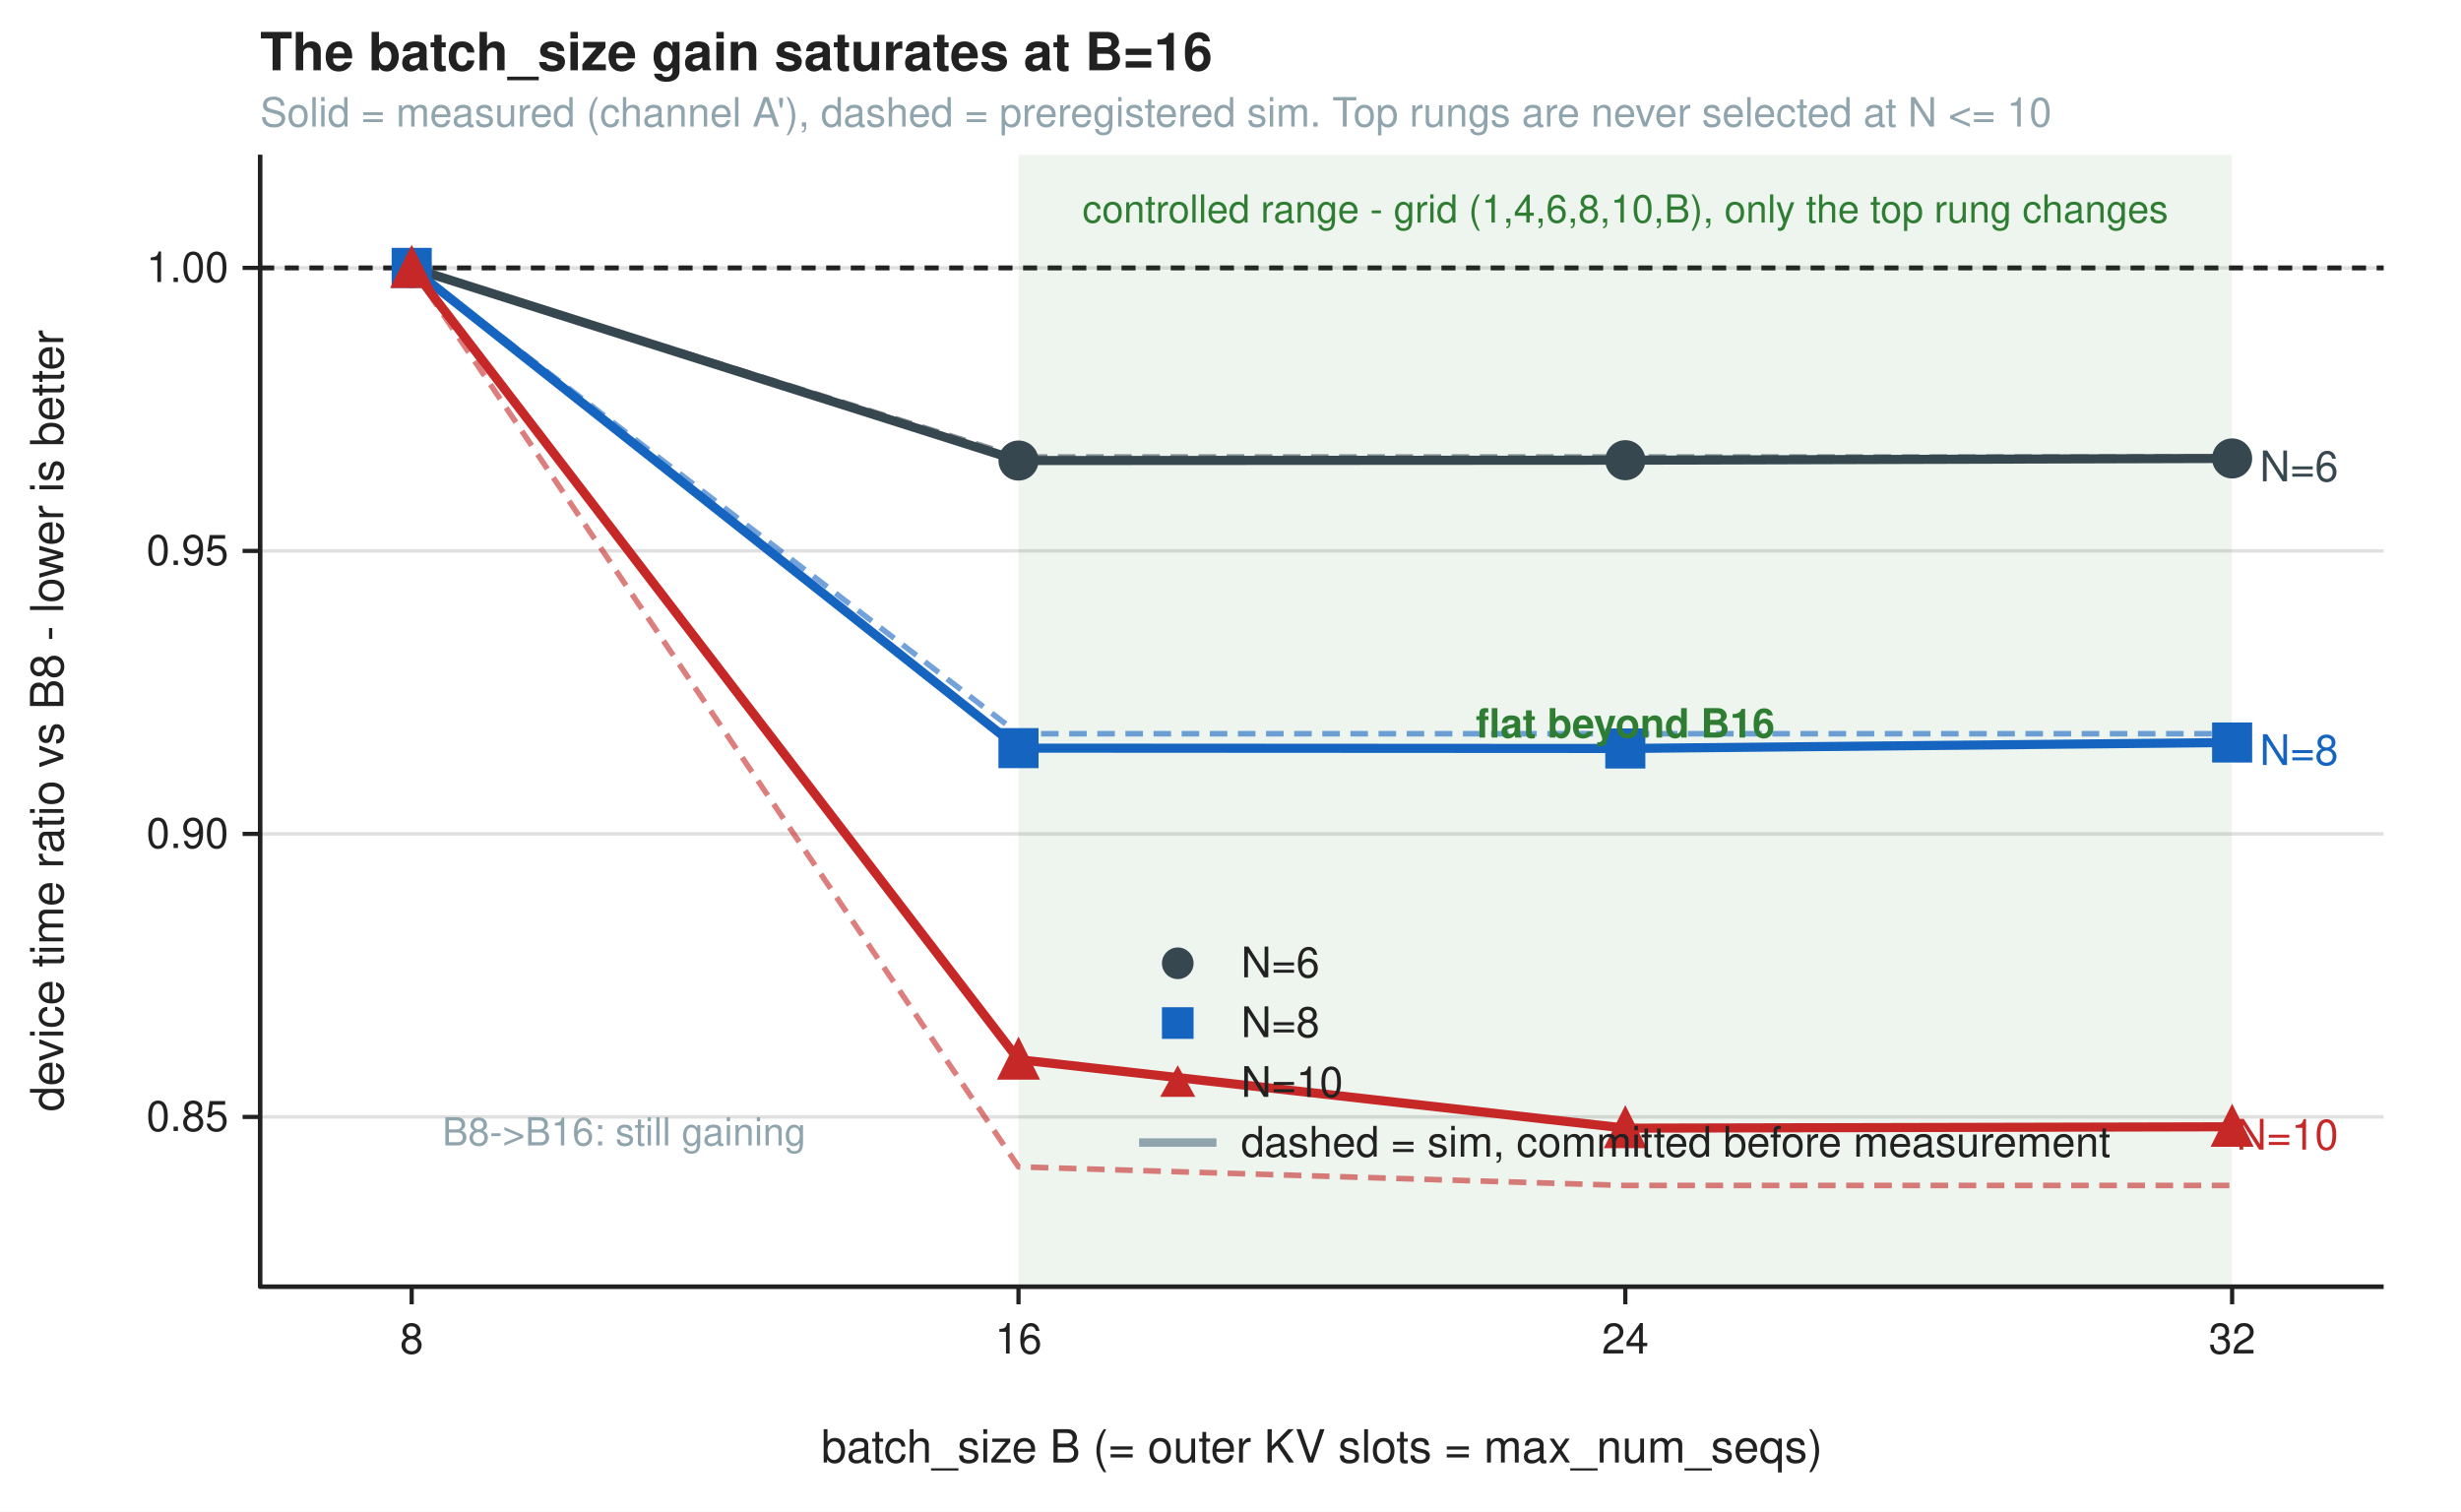
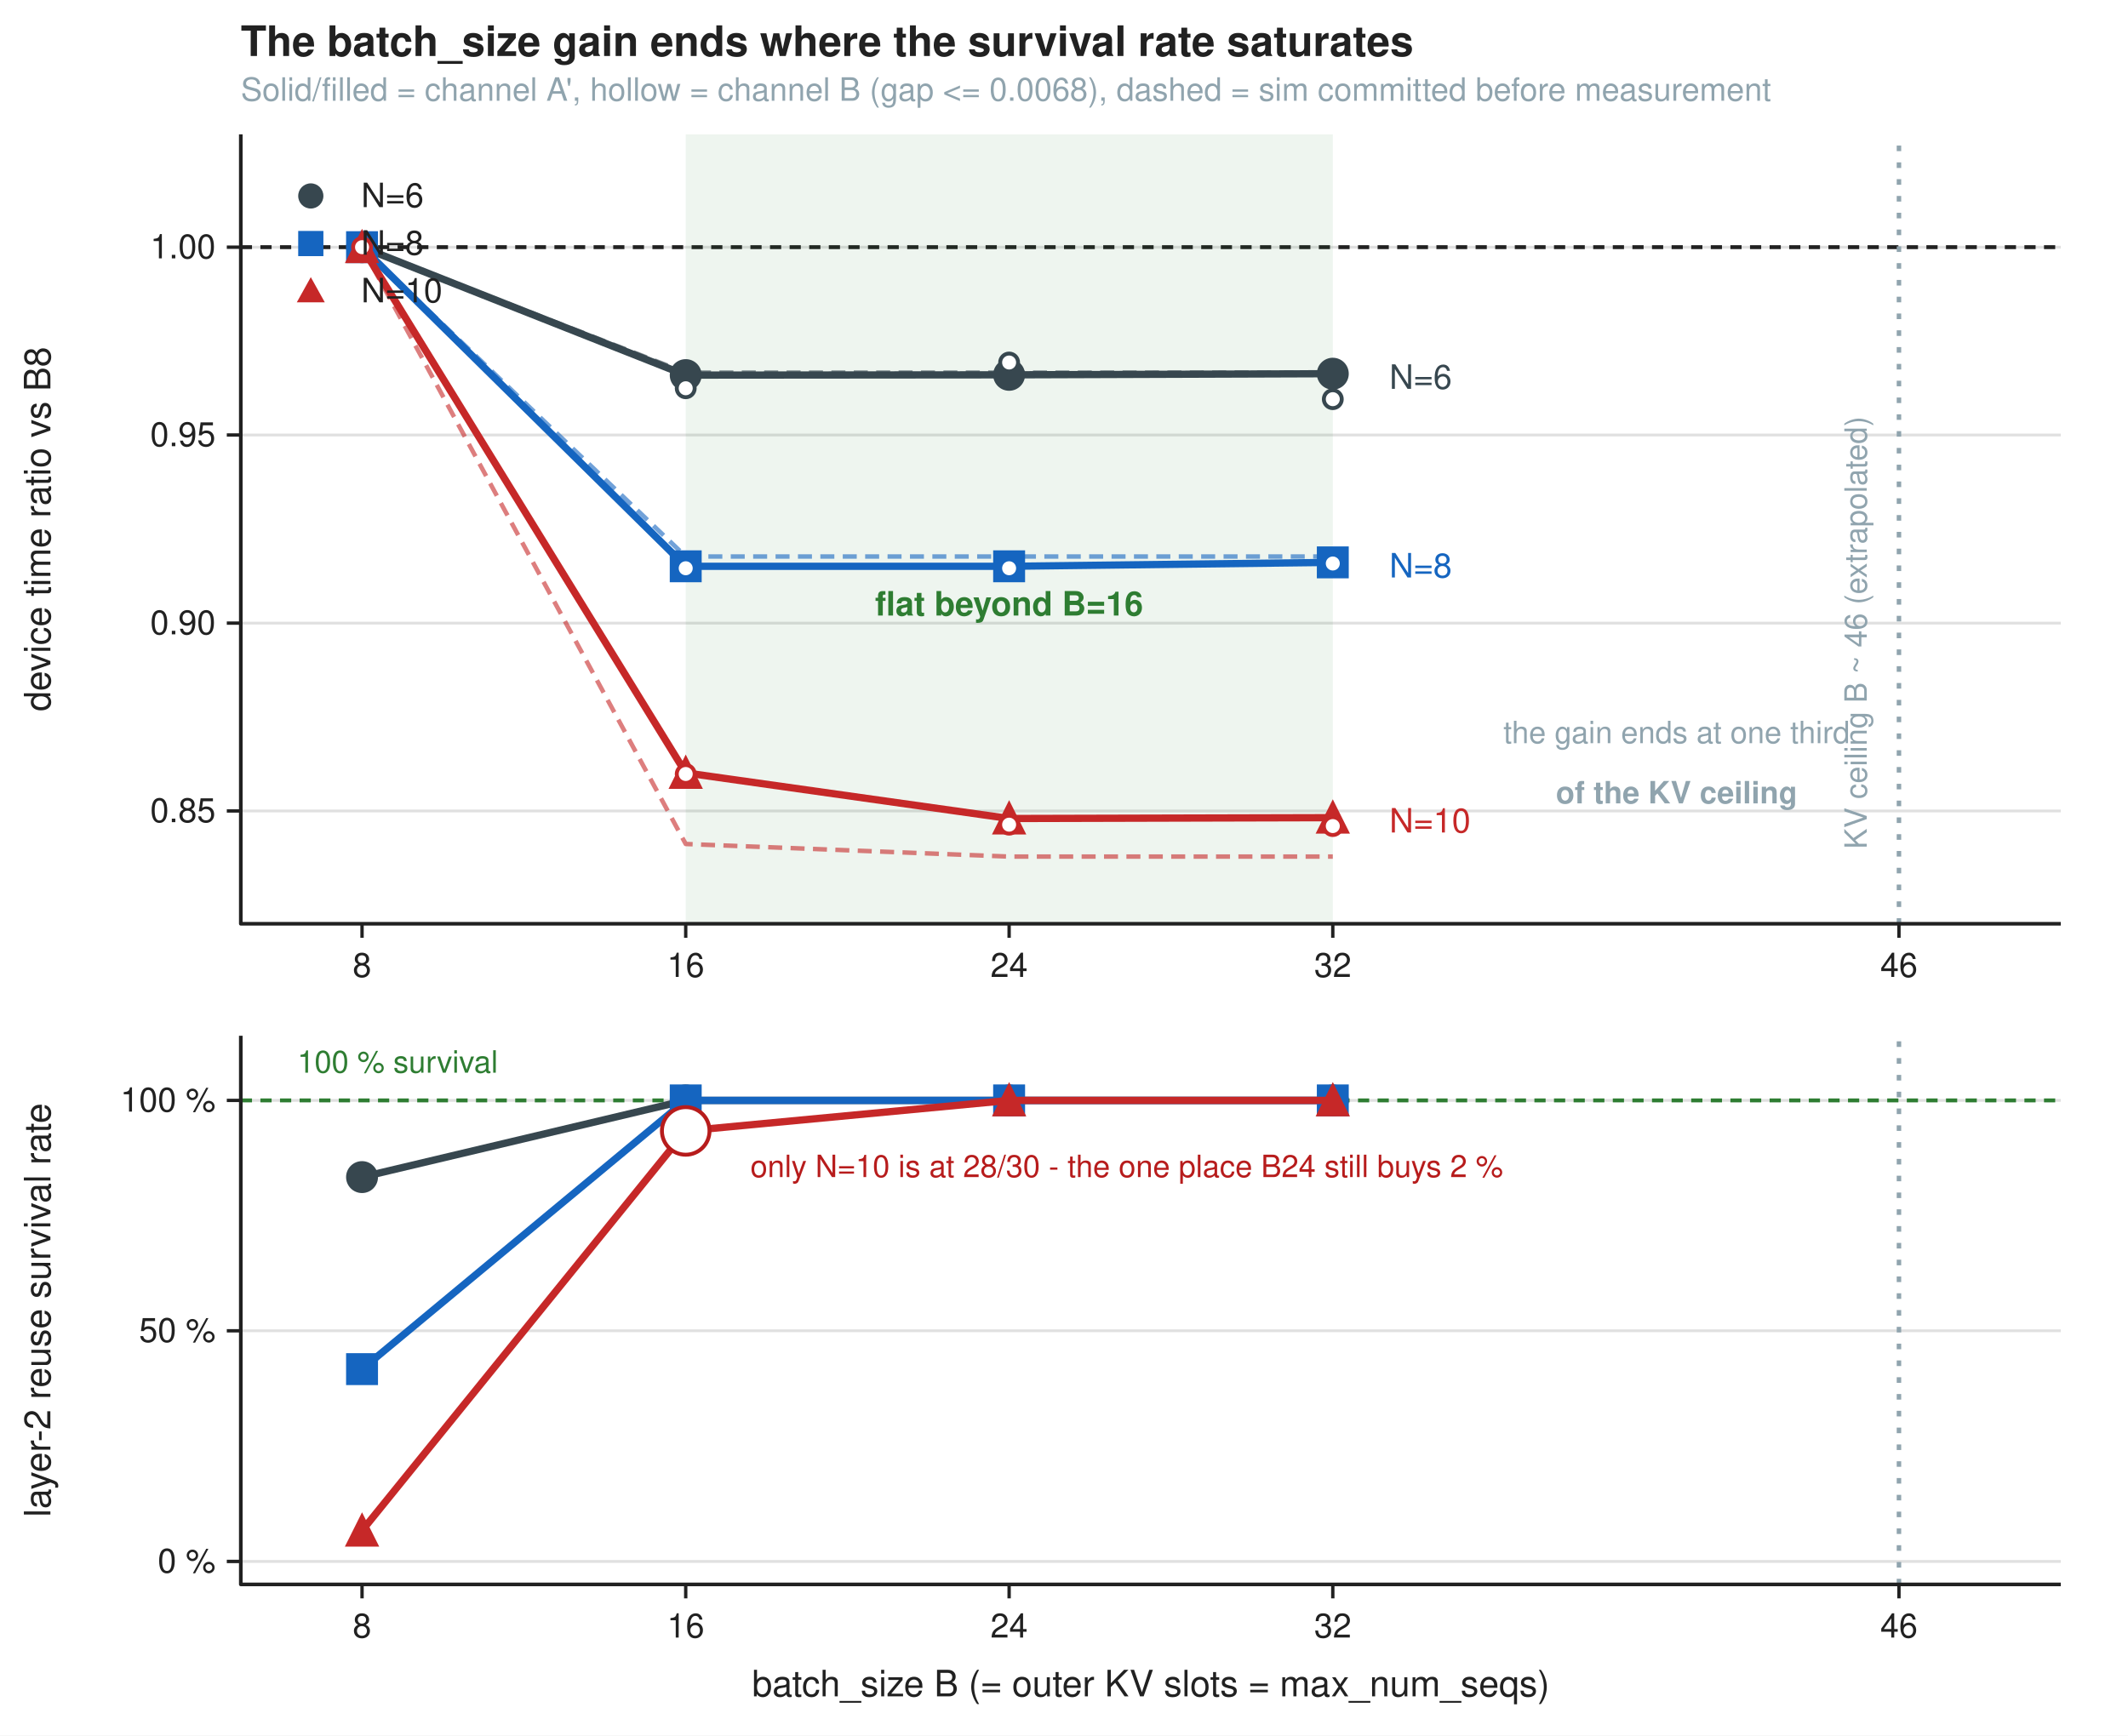
- <svg xmlns="http://www.w3.org/2000/svg" width="700" height="430" viewBox="0 0 700 430">
-   <rect width="700" height="430" fill="#ffffff" />
-   <path d="M74.0,317.7 L678.0,317.7" fill="none" stroke="#e0e0e0" stroke-width="1" stroke-opacity="1.0" stroke-linejoin="round" />
-   <path d="M74.0,237.2 L678.0,237.2" fill="none" stroke="#e0e0e0" stroke-width="1" stroke-opacity="1.0" stroke-linejoin="round" />
-   <path d="M74.0,156.7 L678.0,156.7" fill="none" stroke="#e0e0e0" stroke-width="1" stroke-opacity="1.0" stroke-linejoin="round" />
-   <path d="M74.0,76.2 L678.0,76.2" fill="none" stroke="#e0e0e0" stroke-width="1" stroke-opacity="1.0" stroke-linejoin="round" />
-   <path d="M74.0,76.2 L678.0,76.2" fill="none" stroke="#212121" stroke-width="1.4" stroke-opacity="1.0" stroke-linejoin="round" stroke-dasharray="4 3" />
-   <rect x="289.7" y="44.0" width="345.1" height="322.0" fill="#2e7d32" fill-opacity="0.08" />
-   <text x="462.3" y="63.3" font-size="11" text-anchor="middle" fill="#2e7d32" font-weight="normal" font-family="Helvetica,Arial,sans-serif">controlled range - grid (1,4,6,8,10,B), only the top rung changes</text>
-   <path d="M117.1,76.2 L289.7,130.0 L462.3,130.0 L634.9,130.0" fill="none" stroke="#37474f" stroke-width="1.6" stroke-opacity="0.6" stroke-linejoin="round" stroke-dasharray="5 3" />
-   <path d="M117.1,76.2 L289.7,131.0 L462.3,130.9 L634.9,130.4" fill="none" stroke="#37474f" stroke-width="2.6" stroke-opacity="1.0" stroke-linejoin="round" />
-   <circle cx="117.1" cy="76.2" r="5" fill="#37474f" stroke="#37474f" stroke-width="1.4" />
-   <circle cx="289.7" cy="131.0" r="5" fill="#37474f" stroke="#37474f" stroke-width="1.4" />
-   <circle cx="462.3" cy="130.9" r="5" fill="#37474f" stroke="#37474f" stroke-width="1.4" />
-   <circle cx="634.9" cy="130.4" r="5" fill="#37474f" stroke="#37474f" stroke-width="1.4" />
-   <text x="665.1" y="136.9" font-size="12" text-anchor="end" fill="#37474f" font-weight="normal" font-family="Helvetica,Arial,sans-serif">N=6</text>
-   <path d="M117.1,76.2 L289.7,208.7 L462.3,208.7 L634.9,208.7" fill="none" stroke="#1565c0" stroke-width="1.6" stroke-opacity="0.6" stroke-linejoin="round" stroke-dasharray="5 3" />
-   <path d="M117.1,76.2 L289.7,212.8 L462.3,212.9 L634.9,211.2" fill="none" stroke="#1565c0" stroke-width="2.6" stroke-opacity="1.0" stroke-linejoin="round" />
-   <rect x="112.1" y="71.2" width="10.0" height="10.0" fill="#1565c0" fill-opacity="1.0" stroke="#1565c0" stroke-width="1.4" />
-   <rect x="284.7" y="207.8" width="10.0" height="10.0" fill="#1565c0" fill-opacity="1.0" stroke="#1565c0" stroke-width="1.4" />
-   <rect x="457.3" y="207.9" width="10.0" height="10.0" fill="#1565c0" fill-opacity="1.0" stroke="#1565c0" stroke-width="1.4" />
-   <rect x="629.9" y="206.2" width="10.0" height="10.0" fill="#1565c0" fill-opacity="1.0" stroke="#1565c0" stroke-width="1.4" />
-   <text x="665.1" y="217.6" font-size="12" text-anchor="end" fill="#1565c0" font-weight="normal" font-family="Helvetica,Arial,sans-serif">N=8</text>
-   <path d="M117.1,76.2 L289.7,331.9 L462.3,337.2 L634.9,337.2" fill="none" stroke="#c62828" stroke-width="1.6" stroke-opacity="0.6" stroke-linejoin="round" stroke-dasharray="5 3" />
-   <path d="M117.1,76.2 L289.7,301.4 L462.3,320.9 L634.9,320.5" fill="none" stroke="#c62828" stroke-width="2.6" stroke-opacity="1.0" stroke-linejoin="round" />
-   <polygon points="117.1,71.2 122.1,81.2 112.1,81.2" fill="#c62828" fill-opacity="1.0" stroke="#c62828" stroke-width="1.4" />
-   <polygon points="289.7,296.4 294.7,306.4 284.7,306.4" fill="#c62828" fill-opacity="1.0" stroke="#c62828" stroke-width="1.4" />
-   <polygon points="462.3,315.9 467.3,325.9 457.3,325.9" fill="#c62828" fill-opacity="1.0" stroke="#c62828" stroke-width="1.4" />
-   <polygon points="634.9,315.5 639.9,325.5 629.9,325.5" fill="#c62828" fill-opacity="1.0" stroke="#c62828" stroke-width="1.4" />
-   <text x="665.1" y="327.0" font-size="12" text-anchor="end" fill="#c62828" font-weight="normal" font-family="Helvetica,Arial,sans-serif">N=10</text>
-   <text x="125.8" y="325.8" font-size="11" text-anchor="start" fill="#90a4ae" font-weight="normal" font-family="Helvetica,Arial,sans-serif">B8-&gt;B16: still gaining</text>
-   <text x="462.3" y="209.8" font-size="11.5" text-anchor="middle" fill="#2e7d32" font-weight="bold" font-family="Helvetica,Arial,sans-serif">flat beyond B16</text>
-   <path d="M74.0,44.0 L74.0,366.0 L678.0,366.0" fill="none" stroke="#212121" stroke-width="1.3" stroke-opacity="1.0" stroke-linejoin="round" />
-   <path d="M117.1,366.0 L117.1,371.0" fill="none" stroke="#212121" stroke-width="1.2" stroke-opacity="1.0" stroke-linejoin="round" />
-   <text x="117.1" y="385.0" font-size="12" text-anchor="middle" fill="#212121" font-weight="normal" font-family="Helvetica,Arial,sans-serif">8</text>
-   <path d="M289.7,366.0 L289.7,371.0" fill="none" stroke="#212121" stroke-width="1.2" stroke-opacity="1.0" stroke-linejoin="round" />
-   <text x="289.7" y="385.0" font-size="12" text-anchor="middle" fill="#212121" font-weight="normal" font-family="Helvetica,Arial,sans-serif">16</text>
-   <path d="M462.3,366.0 L462.3,371.0" fill="none" stroke="#212121" stroke-width="1.2" stroke-opacity="1.0" stroke-linejoin="round" />
-   <text x="462.3" y="385.0" font-size="12" text-anchor="middle" fill="#212121" font-weight="normal" font-family="Helvetica,Arial,sans-serif">24</text>
-   <path d="M634.9,366.0 L634.9,371.0" fill="none" stroke="#212121" stroke-width="1.2" stroke-opacity="1.0" stroke-linejoin="round" />
-   <text x="634.9" y="385.0" font-size="12" text-anchor="middle" fill="#212121" font-weight="normal" font-family="Helvetica,Arial,sans-serif">32</text>
-   <path d="M69.0,317.7 L74.0,317.7" fill="none" stroke="#212121" stroke-width="1.2" stroke-opacity="1.0" stroke-linejoin="round" />
-   <text x="65.0" y="321.7" font-size="12" text-anchor="end" fill="#212121" font-weight="normal" font-family="Helvetica,Arial,sans-serif">0.85</text>
-   <path d="M69.0,237.2 L74.0,237.2" fill="none" stroke="#212121" stroke-width="1.2" stroke-opacity="1.0" stroke-linejoin="round" />
-   <text x="65.0" y="241.2" font-size="12" text-anchor="end" fill="#212121" font-weight="normal" font-family="Helvetica,Arial,sans-serif">0.90</text>
-   <path d="M69.0,156.7 L74.0,156.7" fill="none" stroke="#212121" stroke-width="1.2" stroke-opacity="1.0" stroke-linejoin="round" />
-   <text x="65.0" y="160.7" font-size="12" text-anchor="end" fill="#212121" font-weight="normal" font-family="Helvetica,Arial,sans-serif">0.95</text>
-   <path d="M69.0,76.2 L74.0,76.2" fill="none" stroke="#212121" stroke-width="1.2" stroke-opacity="1.0" stroke-linejoin="round" />
-   <text x="65.0" y="80.2" font-size="12" text-anchor="end" fill="#212121" font-weight="normal" font-family="Helvetica,Arial,sans-serif">1.00</text>
-   <text x="376.0" y="416.0" font-size="13" text-anchor="middle" fill="#212121" font-weight="normal" font-family="Helvetica,Arial,sans-serif">batch_size B  (= outer KV slots = max_num_seqs)</text>
-   <text x="18.0" y="205.0" font-size="13" text-anchor="middle" fill="#212121" font-weight="normal" font-family="Helvetica,Arial,sans-serif" transform="rotate(-90 18.0 205.0)">device time ratio vs B8 - lower is better</text>
-   <text x="74.0" y="20.0" font-size="15" text-anchor="start" fill="#212121" font-weight="bold" font-family="Helvetica,Arial,sans-serif">The batch_size gain saturates at B=16</text>
-   <text x="74.0" y="36.0" font-size="11.5" text-anchor="start" fill="#90a4ae" font-weight="normal" font-family="Helvetica,Arial,sans-serif">Solid = measured (channel A'), dashed = preregistered sim. Top rungs are never selected at N &lt;= 10</text>
-   <circle cx="335.0" cy="274.0" r="4.5" fill="#37474f" stroke="#37474f" stroke-width="0" />
-   <text x="353.0" y="278.0" font-size="12" text-anchor="start" fill="#212121" font-weight="normal" font-family="Helvetica,Arial,sans-serif">N=6</text>
-   <rect x="330.5" y="286.5" width="9.0" height="9.0" fill="#1565c0" fill-opacity="1.0" />
-   <text x="353.0" y="295.0" font-size="12" text-anchor="start" fill="#212121" font-weight="normal" font-family="Helvetica,Arial,sans-serif">N=8</text>
-   <polygon points="335.0,303.0 340.0,312.0 330.0,312.0" fill="#c62828" fill-opacity="1.0" stroke="#c62828" stroke-width="0" />
-   <text x="353.0" y="312.0" font-size="12" text-anchor="start" fill="#212121" font-weight="normal" font-family="Helvetica,Arial,sans-serif">N=10</text>
-   <path d="M324.0,325.0 L346.0,325.0" fill="none" stroke="#90a4ae" stroke-width="2.4" stroke-opacity="1.0" stroke-linejoin="round" />
-   <text x="353.0" y="329.0" font-size="12" text-anchor="start" fill="#212121" font-weight="normal" font-family="Helvetica,Arial,sans-serif">dashed = sim, committed before measurement</text>
+ <svg xmlns="http://www.w3.org/2000/svg" width="760" height="620" viewBox="0 0 760 620">
+   <rect width="760" height="620" fill="#ffffff" />
+   <path d="M86.0,289.7 L736.0,289.7" fill="none" stroke="#e0e0e0" stroke-width="1" stroke-opacity="1.0" stroke-linejoin="round" />
+   <path d="M86.0,222.6 L736.0,222.6" fill="none" stroke="#e0e0e0" stroke-width="1" stroke-opacity="1.0" stroke-linejoin="round" />
+   <path d="M86.0,155.4 L736.0,155.4" fill="none" stroke="#e0e0e0" stroke-width="1" stroke-opacity="1.0" stroke-linejoin="round" />
+   <path d="M86.0,88.3 L736.0,88.3" fill="none" stroke="#e0e0e0" stroke-width="1" stroke-opacity="1.0" stroke-linejoin="round" />
+   <path d="M86.0,88.3 L736.0,88.3" fill="none" stroke="#212121" stroke-width="1.4" stroke-opacity="1.0" stroke-linejoin="round" stroke-dasharray="4 3" />
+   <rect x="244.9" y="48.0" width="231.1" height="282.0" fill="#2e7d32" fill-opacity="0.08" />
+   <path d="M678.2,330.0 L678.2,48.0" fill="none" stroke="#90a4ae" stroke-width="1.6" stroke-opacity="1.0" stroke-linejoin="round" stroke-dasharray="2 4" />
+   <text x="666.7" y="148.7" font-size="11" text-anchor="end" fill="#90a4ae" font-weight="normal" font-family="Helvetica,Arial,sans-serif" transform="rotate(-90 666.7 148.7)">KV ceiling B ~ 46 (extrapolated)</text>
+   <path d="M129.3,88.3 L244.9,133.1 L360.4,133.1 L476.0,133.1" fill="none" stroke="#37474f" stroke-width="1.6" stroke-opacity="0.6" stroke-linejoin="round" stroke-dasharray="5 3" />
+   <path d="M129.3,88.3 L244.9,134.0 L360.4,133.9 L476.0,133.5" fill="none" stroke="#37474f" stroke-width="2.6" stroke-opacity="1.0" stroke-linejoin="round" />
+   <circle cx="129.3" cy="88.3" r="5" fill="#37474f" stroke="#37474f" stroke-width="1.4" />
+   <circle cx="129.3" cy="88.3" r="3.2" fill="#ffffff" stroke="#37474f" stroke-width="1.4" />
+   <circle cx="244.9" cy="134.0" r="5" fill="#37474f" stroke="#37474f" stroke-width="1.4" />
+   <circle cx="244.9" cy="138.7" r="3.2" fill="#ffffff" stroke="#37474f" stroke-width="1.4" />
+   <circle cx="360.4" cy="133.9" r="5" fill="#37474f" stroke="#37474f" stroke-width="1.4" />
+   <circle cx="360.4" cy="129.5" r="3.2" fill="#ffffff" stroke="#37474f" stroke-width="1.4" />
+   <circle cx="476.0" cy="133.5" r="5" fill="#37474f" stroke="#37474f" stroke-width="1.4" />
+   <circle cx="476.0" cy="142.6" r="3.2" fill="#ffffff" stroke="#37474f" stroke-width="1.4" />
+   <text x="496.2" y="138.9" font-size="12" text-anchor="start" fill="#37474f" font-weight="normal" font-family="Helvetica,Arial,sans-serif">N=6</text>
+   <path d="M129.3,88.3 L244.9,198.8 L360.4,198.8 L476.0,198.8" fill="none" stroke="#1565c0" stroke-width="1.6" stroke-opacity="0.6" stroke-linejoin="round" stroke-dasharray="5 3" />
+   <path d="M129.3,88.3 L244.9,202.3 L360.4,202.3 L476.0,200.9" fill="none" stroke="#1565c0" stroke-width="2.6" stroke-opacity="1.0" stroke-linejoin="round" />
+   <rect x="124.3" y="83.3" width="10.0" height="10.0" fill="#1565c0" fill-opacity="1.0" stroke="#1565c0" stroke-width="1.4" />
+   <circle cx="129.3" cy="88.3" r="3.2" fill="#ffffff" stroke="#1565c0" stroke-width="1.4" />
+   <rect x="239.9" y="197.3" width="10.0" height="10.0" fill="#1565c0" fill-opacity="1.0" stroke="#1565c0" stroke-width="1.4" />
+   <circle cx="244.9" cy="203.0" r="3.2" fill="#ffffff" stroke="#1565c0" stroke-width="1.4" />
+   <rect x="355.4" y="197.3" width="10.0" height="10.0" fill="#1565c0" fill-opacity="1.0" stroke="#1565c0" stroke-width="1.4" />
+   <circle cx="360.4" cy="203.0" r="3.2" fill="#ffffff" stroke="#1565c0" stroke-width="1.4" />
+   <rect x="471.0" y="195.9" width="10.0" height="10.0" fill="#1565c0" fill-opacity="1.0" stroke="#1565c0" stroke-width="1.4" />
+   <circle cx="476.0" cy="201.3" r="3.2" fill="#ffffff" stroke="#1565c0" stroke-width="1.4" />
+   <text x="496.2" y="206.3" font-size="12" text-anchor="start" fill="#1565c0" font-weight="normal" font-family="Helvetica,Arial,sans-serif">N=8</text>
+   <path d="M129.3,88.3 L244.9,301.5 L360.4,306.0 L476.0,306.0" fill="none" stroke="#c62828" stroke-width="1.6" stroke-opacity="0.6" stroke-linejoin="round" stroke-dasharray="5 3" />
+   <path d="M129.3,88.3 L244.9,276.1 L360.4,292.4 L476.0,292.1" fill="none" stroke="#c62828" stroke-width="2.6" stroke-opacity="1.0" stroke-linejoin="round" />
+   <polygon points="129.3,83.3 134.3,93.3 124.3,93.3" fill="#c62828" fill-opacity="1.0" stroke="#c62828" stroke-width="1.4" />
+   <circle cx="129.3" cy="88.3" r="3.2" fill="#ffffff" stroke="#c62828" stroke-width="1.4" />
+   <polygon points="244.9,271.1 249.9,281.1 239.9,281.1" fill="#c62828" fill-opacity="1.0" stroke="#c62828" stroke-width="1.4" />
+   <circle cx="244.9" cy="276.5" r="3.2" fill="#ffffff" stroke="#c62828" stroke-width="1.4" />
+   <polygon points="360.4,287.4 365.4,297.4 355.4,297.4" fill="#c62828" fill-opacity="1.0" stroke="#c62828" stroke-width="1.4" />
+   <circle cx="360.4" cy="294.6" r="3.2" fill="#ffffff" stroke="#c62828" stroke-width="1.4" />
+   <polygon points="476.0,287.1 481.0,297.1 471.0,297.1" fill="#c62828" fill-opacity="1.0" stroke="#c62828" stroke-width="1.4" />
+   <circle cx="476.0" cy="295.1" r="3.2" fill="#ffffff" stroke="#c62828" stroke-width="1.4" />
+   <text x="496.2" y="297.4" font-size="12" text-anchor="start" fill="#c62828" font-weight="normal" font-family="Helvetica,Arial,sans-serif">N=10</text>
+   <text x="360.4" y="219.9" font-size="12" text-anchor="middle" fill="#2e7d32" font-weight="bold" font-family="Helvetica,Arial,sans-serif">flat beyond B=16</text>
+   <text x="598.8" y="265.5" font-size="11" text-anchor="middle" fill="#90a4ae" font-weight="normal" font-family="Helvetica,Arial,sans-serif">the gain ends at one third</text>
+   <text x="598.8" y="287.0" font-size="11" text-anchor="middle" fill="#90a4ae" font-weight="bold" font-family="Helvetica,Arial,sans-serif">of the KV ceiling</text>
+   <path d="M86.0,48.0 L86.0,330.0 L736.0,330.0" fill="none" stroke="#212121" stroke-width="1.3" stroke-opacity="1.0" stroke-linejoin="round" />
+   <path d="M129.3,330.0 L129.3,335.0" fill="none" stroke="#212121" stroke-width="1.2" stroke-opacity="1.0" stroke-linejoin="round" />
+   <text x="129.3" y="349.0" font-size="12" text-anchor="middle" fill="#212121" font-weight="normal" font-family="Helvetica,Arial,sans-serif">8</text>
+   <path d="M244.9,330.0 L244.9,335.0" fill="none" stroke="#212121" stroke-width="1.2" stroke-opacity="1.0" stroke-linejoin="round" />
+   <text x="244.9" y="349.0" font-size="12" text-anchor="middle" fill="#212121" font-weight="normal" font-family="Helvetica,Arial,sans-serif">16</text>
+   <path d="M360.4,330.0 L360.4,335.0" fill="none" stroke="#212121" stroke-width="1.2" stroke-opacity="1.0" stroke-linejoin="round" />
+   <text x="360.4" y="349.0" font-size="12" text-anchor="middle" fill="#212121" font-weight="normal" font-family="Helvetica,Arial,sans-serif">24</text>
+   <path d="M476.0,330.0 L476.0,335.0" fill="none" stroke="#212121" stroke-width="1.2" stroke-opacity="1.0" stroke-linejoin="round" />
+   <text x="476.0" y="349.0" font-size="12" text-anchor="middle" fill="#212121" font-weight="normal" font-family="Helvetica,Arial,sans-serif">32</text>
+   <path d="M678.2,330.0 L678.2,335.0" fill="none" stroke="#212121" stroke-width="1.2" stroke-opacity="1.0" stroke-linejoin="round" />
+   <text x="678.2" y="349.0" font-size="12" text-anchor="middle" fill="#212121" font-weight="normal" font-family="Helvetica,Arial,sans-serif">46</text>
+   <path d="M81.0,289.7 L86.0,289.7" fill="none" stroke="#212121" stroke-width="1.2" stroke-opacity="1.0" stroke-linejoin="round" />
+   <text x="77.0" y="293.7" font-size="12" text-anchor="end" fill="#212121" font-weight="normal" font-family="Helvetica,Arial,sans-serif">0.85</text>
+   <path d="M81.0,222.6 L86.0,222.6" fill="none" stroke="#212121" stroke-width="1.2" stroke-opacity="1.0" stroke-linejoin="round" />
+   <text x="77.0" y="226.6" font-size="12" text-anchor="end" fill="#212121" font-weight="normal" font-family="Helvetica,Arial,sans-serif">0.90</text>
+   <path d="M81.0,155.4 L86.0,155.4" fill="none" stroke="#212121" stroke-width="1.2" stroke-opacity="1.0" stroke-linejoin="round" />
+   <text x="77.0" y="159.4" font-size="12" text-anchor="end" fill="#212121" font-weight="normal" font-family="Helvetica,Arial,sans-serif">0.95</text>
+   <path d="M81.0,88.3 L86.0,88.3" fill="none" stroke="#212121" stroke-width="1.2" stroke-opacity="1.0" stroke-linejoin="round" />
+   <text x="77.0" y="92.3" font-size="12" text-anchor="end" fill="#212121" font-weight="normal" font-family="Helvetica,Arial,sans-serif">1.00</text>
+   <text x="18.0" y="189.0" font-size="13" text-anchor="middle" fill="#212121" font-weight="normal" font-family="Helvetica,Arial,sans-serif" transform="rotate(-90 18.0 189.0)">device time ratio vs B8</text>
+   <text x="86.0" y="20.0" font-size="15" text-anchor="start" fill="#212121" font-weight="bold" font-family="Helvetica,Arial,sans-serif">The batch_size gain ends where the survival rate saturates</text>
+   <text x="86.0" y="36.0" font-size="11.5" text-anchor="start" fill="#90a4ae" font-weight="normal" font-family="Helvetica,Arial,sans-serif">Solid/filled = channel A', hollow = channel B (gap &lt;= 0.0068), dashed = sim committed before measurement</text>
+   <circle cx="111.0" cy="70.0" r="4.5" fill="#37474f" stroke="#37474f" stroke-width="0" />
+   <text x="129.0" y="74.0" font-size="12" text-anchor="start" fill="#212121" font-weight="normal" font-family="Helvetica,Arial,sans-serif">N=6</text>
+   <rect x="106.5" y="82.5" width="9.0" height="9.0" fill="#1565c0" fill-opacity="1.0" />
+   <text x="129.0" y="91.0" font-size="12" text-anchor="start" fill="#212121" font-weight="normal" font-family="Helvetica,Arial,sans-serif">N=8</text>
+   <polygon points="111.0,99.0 116.0,108.0 106.0,108.0" fill="#c62828" fill-opacity="1.0" stroke="#c62828" stroke-width="0" />
+   <text x="129.0" y="108.0" font-size="12" text-anchor="start" fill="#212121" font-weight="normal" font-family="Helvetica,Arial,sans-serif">N=10</text>
+   <path d="M86.0,557.8 L736.0,557.8" fill="none" stroke="#e0e0e0" stroke-width="1" stroke-opacity="1.0" stroke-linejoin="round" />
+   <path d="M86.0,475.4 L736.0,475.4" fill="none" stroke="#e0e0e0" stroke-width="1" stroke-opacity="1.0" stroke-linejoin="round" />
+   <path d="M86.0,393.1 L736.0,393.1" fill="none" stroke="#e0e0e0" stroke-width="1" stroke-opacity="1.0" stroke-linejoin="round" />
+   <path d="M86.0,393.1 L736.0,393.1" fill="none" stroke="#2e7d32" stroke-width="1.4" stroke-opacity="1.0" stroke-linejoin="round" stroke-dasharray="4 3" />
+   <text x="106.2" y="383.2" font-size="11" text-anchor="start" fill="#2e7d32" font-weight="normal" font-family="Helvetica,Arial,sans-serif">100 % survival</text>
+   <path d="M678.2,566.0 L678.2,370.0" fill="none" stroke="#90a4ae" stroke-width="1.6" stroke-opacity="1.0" stroke-linejoin="round" stroke-dasharray="2 4" />
+   <path d="M129.3,420.5 L244.9,393.1 L360.4,393.1 L476.0,393.1" fill="none" stroke="#37474f" stroke-width="2.6" stroke-opacity="1.0" stroke-linejoin="round" />
+   <circle cx="129.3" cy="420.5" r="5" fill="#37474f" stroke="#37474f" stroke-width="1.4" />
+   <circle cx="244.9" cy="393.1" r="5" fill="#37474f" stroke="#37474f" stroke-width="1.4" />
+   <circle cx="360.4" cy="393.1" r="5" fill="#37474f" stroke="#37474f" stroke-width="1.4" />
+   <circle cx="476.0" cy="393.1" r="5" fill="#37474f" stroke="#37474f" stroke-width="1.4" />
+   <path d="M129.3,489.1 L244.9,393.1 L360.4,393.1 L476.0,393.1" fill="none" stroke="#1565c0" stroke-width="2.6" stroke-opacity="1.0" stroke-linejoin="round" />
+   <rect x="124.3" y="484.1" width="10.0" height="10.0" fill="#1565c0" fill-opacity="1.0" stroke="#1565c0" stroke-width="1.4" />
+   <rect x="239.9" y="388.1" width="10.0" height="10.0" fill="#1565c0" fill-opacity="1.0" stroke="#1565c0" stroke-width="1.4" />
+   <rect x="355.4" y="388.1" width="10.0" height="10.0" fill="#1565c0" fill-opacity="1.0" stroke="#1565c0" stroke-width="1.4" />
+   <rect x="471.0" y="388.1" width="10.0" height="10.0" fill="#1565c0" fill-opacity="1.0" stroke="#1565c0" stroke-width="1.4" />
+   <path d="M129.3,546.8 L244.9,404.0 L360.4,393.1 L476.0,393.1" fill="none" stroke="#c62828" stroke-width="2.6" stroke-opacity="1.0" stroke-linejoin="round" />
+   <polygon points="129.3,541.8 134.3,551.8 124.3,551.8" fill="#c62828" fill-opacity="1.0" stroke="#c62828" stroke-width="1.4" />
+   <polygon points="244.9,399.0 249.9,409.0 239.9,409.0" fill="#c62828" fill-opacity="1.0" stroke="#c62828" stroke-width="1.4" />
+   <polygon points="360.4,388.1 365.4,398.1 355.4,398.1" fill="#c62828" fill-opacity="1.0" stroke="#c62828" stroke-width="1.4" />
+   <polygon points="476.0,388.1 481.0,398.1 471.0,398.1" fill="#c62828" fill-opacity="1.0" stroke="#c62828" stroke-width="1.4" />
+   <circle cx="244.9" cy="404.0" r="8.5" fill="#ffffff" stroke="#b71c1c" stroke-width="1.4" />
+   <text x="268.0" y="420.5" font-size="11" text-anchor="start" fill="#b71c1c" font-weight="normal" font-family="Helvetica,Arial,sans-serif">only N=10 is at 28/30 - the one place B24 still buys 2 %</text>
+   <path d="M86.0,370.0 L86.0,566.0 L736.0,566.0" fill="none" stroke="#212121" stroke-width="1.3" stroke-opacity="1.0" stroke-linejoin="round" />
+   <path d="M129.3,566.0 L129.3,571.0" fill="none" stroke="#212121" stroke-width="1.2" stroke-opacity="1.0" stroke-linejoin="round" />
+   <text x="129.3" y="585.0" font-size="12" text-anchor="middle" fill="#212121" font-weight="normal" font-family="Helvetica,Arial,sans-serif">8</text>
+   <path d="M244.9,566.0 L244.9,571.0" fill="none" stroke="#212121" stroke-width="1.2" stroke-opacity="1.0" stroke-linejoin="round" />
+   <text x="244.9" y="585.0" font-size="12" text-anchor="middle" fill="#212121" font-weight="normal" font-family="Helvetica,Arial,sans-serif">16</text>
+   <path d="M360.4,566.0 L360.4,571.0" fill="none" stroke="#212121" stroke-width="1.2" stroke-opacity="1.0" stroke-linejoin="round" />
+   <text x="360.4" y="585.0" font-size="12" text-anchor="middle" fill="#212121" font-weight="normal" font-family="Helvetica,Arial,sans-serif">24</text>
+   <path d="M476.0,566.0 L476.0,571.0" fill="none" stroke="#212121" stroke-width="1.2" stroke-opacity="1.0" stroke-linejoin="round" />
+   <text x="476.0" y="585.0" font-size="12" text-anchor="middle" fill="#212121" font-weight="normal" font-family="Helvetica,Arial,sans-serif">32</text>
+   <path d="M678.2,566.0 L678.2,571.0" fill="none" stroke="#212121" stroke-width="1.2" stroke-opacity="1.0" stroke-linejoin="round" />
+   <text x="678.2" y="585.0" font-size="12" text-anchor="middle" fill="#212121" font-weight="normal" font-family="Helvetica,Arial,sans-serif">46</text>
+   <path d="M81.0,557.8 L86.0,557.8" fill="none" stroke="#212121" stroke-width="1.2" stroke-opacity="1.0" stroke-linejoin="round" />
+   <text x="77.0" y="561.8" font-size="12" text-anchor="end" fill="#212121" font-weight="normal" font-family="Helvetica,Arial,sans-serif">0 %</text>
+   <path d="M81.0,475.4 L86.0,475.4" fill="none" stroke="#212121" stroke-width="1.2" stroke-opacity="1.0" stroke-linejoin="round" />
+   <text x="77.0" y="479.4" font-size="12" text-anchor="end" fill="#212121" font-weight="normal" font-family="Helvetica,Arial,sans-serif">50 %</text>
+   <path d="M81.0,393.1 L86.0,393.1" fill="none" stroke="#212121" stroke-width="1.2" stroke-opacity="1.0" stroke-linejoin="round" />
+   <text x="77.0" y="397.1" font-size="12" text-anchor="end" fill="#212121" font-weight="normal" font-family="Helvetica,Arial,sans-serif">100 %</text>
+   <text x="411.0" y="606.0" font-size="13" text-anchor="middle" fill="#212121" font-weight="normal" font-family="Helvetica,Arial,sans-serif">batch_size B  (= outer KV slots = max_num_seqs)</text>
+   <text x="18.0" y="468.0" font-size="13" text-anchor="middle" fill="#212121" font-weight="normal" font-family="Helvetica,Arial,sans-serif" transform="rotate(-90 18.0 468.0)">layer-2 reuse survival rate</text>
</svg>
